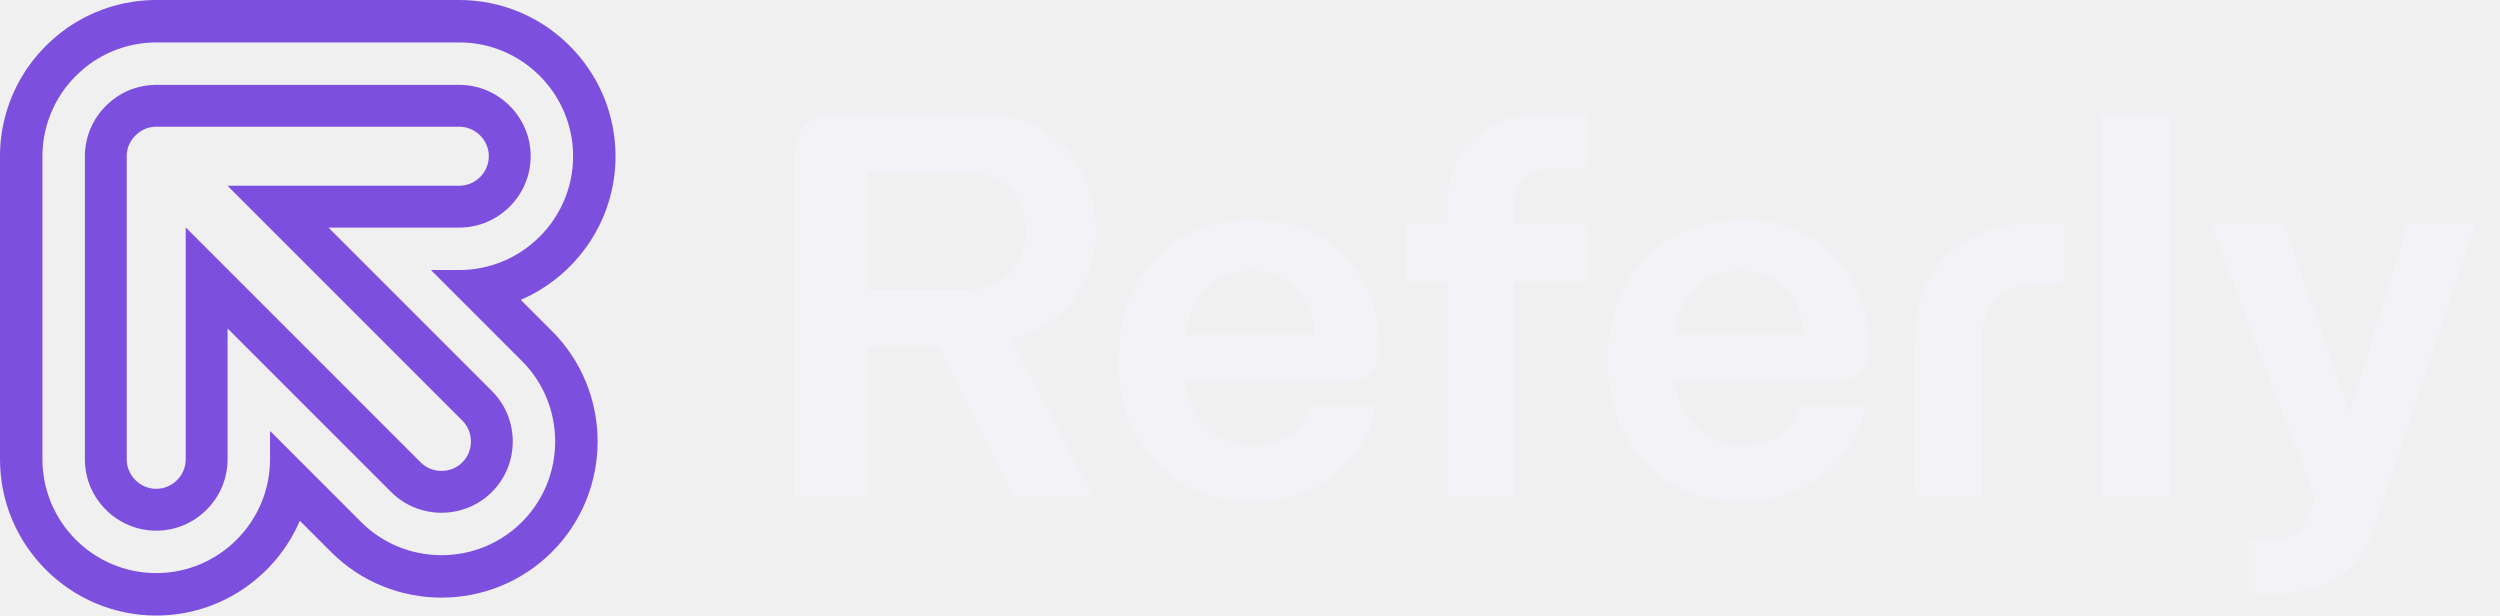
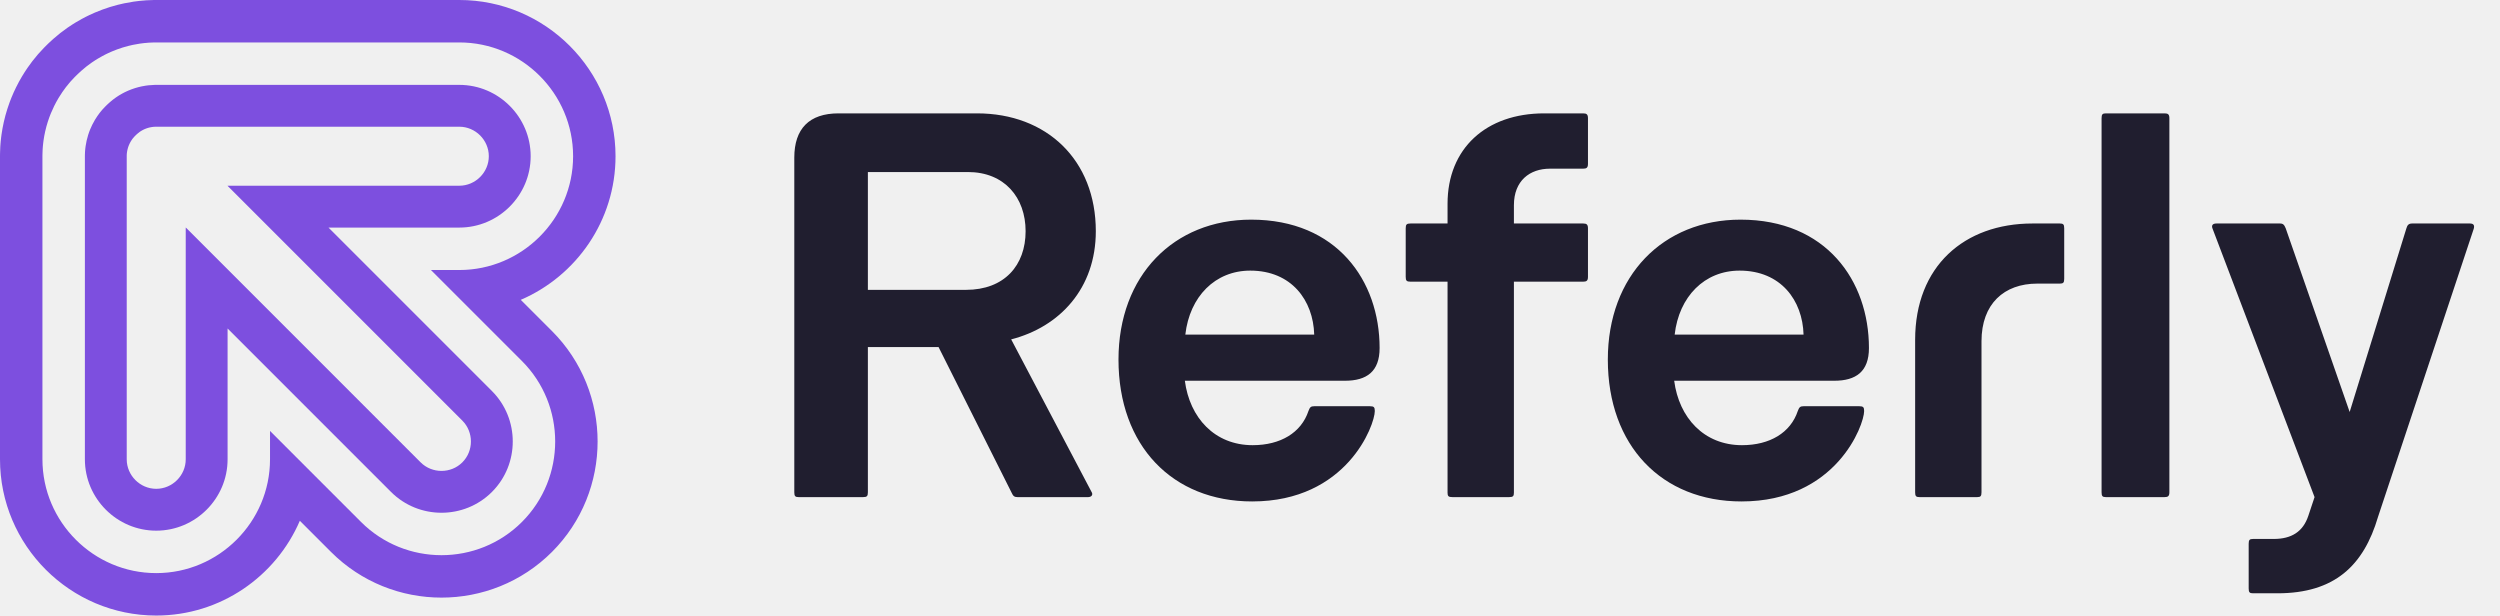
<svg xmlns="http://www.w3.org/2000/svg" width="4159" height="1024" viewBox="0 0 4159 1024" fill="none">
  <g clip-path="url(#clip0_147_282)">
    <path fill-rule="evenodd" clip-rule="evenodd" d="M256.09 70.64C256.09 70.64 256.13 70.64 256.15 70.64H256.62C257.7 70.61 258.79 70.6 259.88 70.6H764.11C868.36 70.6 953.41 155.65 953.41 259.9C953.41 364.15 868.36 449.2 764.11 449.2H716.9L868.32 600.61C942.04 674.33 942.03 794.61 868.32 868.32C794.6 942.03 674.33 942.03 600.62 868.32L449.2 716.91V764.12C449.2 868.37 364.15 953.42 259.9 953.42C155.65 953.42 70.6 868.37 70.6 764.12V260.08C70.6 258.99 70.61 257.89 70.63 256.87C70.63 256.89 70.63 256.83 70.63 256.77C70.67 254.15 70.77 251.53 70.92 248.91C70.96 248.17 71.01 247.42 71.06 246.68C71.16 245.24 71.28 243.8 71.41 242.36C71.57 240.64 71.75 238.94 71.96 237.23L72.03 236.7C72.16 235.62 72.31 234.55 72.45 233.47C73.14 228.52 74.03 223.6 75.14 218.72L75.18 218.56C75.18 218.56 75.2 218.48 75.21 218.44C76.36 213.25 77.75 208.12 79.37 203.06L79.62 202.27C80.39 199.88 81.2 197.5 82.07 195.14C82.22 194.74 82.36 194.34 82.51 193.95C83.08 192.42 83.68 190.9 84.29 189.39L84.58 188.68C86.19 184.7 87.96 180.78 89.86 176.93L90.38 175.88C92.43 171.74 94.63 167.69 97 163.72L97.57 162.77C99.48 159.56 101.5 156.42 103.62 153.34L104.21 152.49C105.92 150 107.7 147.56 109.5 145.21C109.62 145.05 109.78 144.85 109.93 144.65C114.28 139 118.95 133.61 123.97 128.54C125.76 126.68 127.6 124.87 129.47 123.09C131.45 121.2 133.47 119.35 135.53 117.55C140.85 112.79 146.46 108.38 152.33 104.31L152.54 104.16C154.39 102.88 156.26 101.64 158.15 100.43C159.55 99.54 160.95 98.66 162.37 97.8C164.82 96.32 167.31 94.9 169.84 93.54L170.51 93.17C171.92 92.4 173.33 91.66 174.76 90.93C176.13 90.23 177.51 89.56 178.91 88.89C181.04 87.88 183.18 86.91 185.35 85.98L186.2 85.62C189.04 84.41 191.91 83.27 194.8 82.2C197.73 81.12 200.68 80.11 203.66 79.19L204.57 78.91C207.39 78.04 210.23 77.23 213.09 76.5C215.75 75.82 218.43 75.19 221.12 74.63C224.89 73.84 228.69 73.16 232.5 72.6C234.58 72.3 236.67 72.03 238.76 71.79L239.72 71.68C245.17 71.08 250.65 70.72 256.13 70.63M254.64 0.05C254.7 0.05 254.76 0.05 254.83 0.05H255.3C256.82 0.01 258.35 0 259.87 0H764.1C907.31 0 1023.99 116.68 1023.99 259.9C1023.99 366.84 958.93 458.99 866.34 498.81L918.23 550.69C1019.5 651.96 1019.49 816.97 918.23 918.24C816.96 1019.5 651.96 1019.5 550.69 918.24L498.81 866.36C458.99 958.95 366.84 1024.01 259.9 1024.01C116.68 1024 0 907.32 0 764.1V260.06C0 258.59 0.01 257.11 0.04 255.64C0.09 252 0.23 248.36 0.45 244.72C0.51 243.73 0.57 242.73 0.64 241.74C0.78 239.77 0.94 237.81 1.12 235.85C1.34 233.44 1.6 231.03 1.9 228.62L1.97 228.09C2.15 226.65 2.34 225.22 2.53 223.79C3.49 216.85 4.75 209.95 6.3 203.11L6.34 202.95C6.34 202.95 6.34 202.91 6.35 202.9C7.96 195.7 9.88 188.57 12.13 181.55L12.38 180.76C13.45 177.42 14.59 174.1 15.8 170.81C16 170.27 16.2 169.73 16.4 169.18C17.19 167.06 18.02 164.95 18.87 162.85L19.16 162.14C21.43 156.55 23.9 151.04 26.58 145.63L27.1 144.58C29.97 138.77 33.08 133.07 36.4 127.5L36.97 126.55C39.66 122.05 42.49 117.63 45.47 113.31L46.05 112.46C48.43 109 50.9 105.6 53.45 102.27C53.62 102.04 53.8 101.81 53.98 101.58C60.07 93.66 66.65 86.12 73.66 79C75.99 76.63 78.34 74.28 80.74 71.99C83.33 69.52 85.98 67.11 88.66 64.73C96.1 58.12 103.92 51.94 112.1 46.27L112.31 46.12C114.85 44.36 117.43 42.65 120.04 40.98C121.95 39.75 123.87 38.55 125.81 37.38C129.2 35.33 132.65 33.37 136.13 31.48L136.8 31.11C138.77 30.04 140.76 29 142.76 27.98C144.66 27.01 146.58 26.07 148.51 25.15C151.49 23.73 154.5 22.37 157.54 21.07L158.39 20.71C162.34 19.02 166.33 17.44 170.37 15.95C174.45 14.45 178.57 13.04 182.73 11.75L183.64 11.47C187.57 10.25 191.53 9.14 195.51 8.11C199.19 7.16 202.89 6.3 206.61 5.53C211.82 4.44 217.06 3.5 222.33 2.73C225.21 2.31 228.09 1.94 230.99 1.62L231.95 1.52C239.5 0.68 247.08 0.19 254.68 0.06L254.64 0.05Z" fill="#7D4FDF" />
    <path fill-rule="evenodd" clip-rule="evenodd" d="M233.83 218.45C234.18 218.22 234.54 218 234.9 217.78C235.43 217.46 235.95 217.16 236.49 216.87L237.38 216.39C237.68 216.23 237.93 216.1 238.23 215.94C238.55 215.78 238.86 215.62 239.18 215.47C239.61 215.26 240.02 215.08 240.49 214.88L241.34 214.52C242 214.24 242.63 213.99 243.26 213.76C243.9 213.52 244.48 213.32 245.16 213.11L246.07 212.83C246.72 212.63 247.33 212.45 247.94 212.3C248.59 212.13 249.21 211.99 249.84 211.86H249.89C250.86 211.63 251.78 211.47 252.7 211.34C253.19 211.26 253.64 211.21 254.15 211.15L255.11 211.04C256.31 210.91 257.43 210.84 258.55 210.82C258.62 210.82 258.69 210.82 258.77 210.82H259.24C259.46 210.81 259.65 210.81 259.88 210.81H764.11C790.97 210.81 813.19 233.03 813.19 259.89C813.19 286.75 790.97 308.97 764.11 308.97H378.39L769.17 699.75C788.16 718.74 788.16 750.17 769.17 769.16C750.18 788.15 718.75 788.15 699.76 769.16L308.98 378.39V764.11C308.98 790.97 286.76 813.19 259.9 813.19C233.04 813.19 210.82 790.97 210.82 764.11V260.07C210.82 259.82 210.82 259.61 210.82 259.37C210.82 259.19 210.82 259.02 210.82 258.85C210.82 258.27 210.85 257.78 210.88 257.26C210.89 257.02 210.91 256.72 210.93 256.41C210.95 256.04 210.98 255.66 211.02 255.29C211.05 254.94 211.08 254.65 211.13 254.3L211.2 253.77C211.24 253.41 211.29 253.04 211.35 252.68C211.48 251.7 211.66 250.74 211.9 249.7L211.94 249.54C211.99 249.33 212.04 249.13 212.08 248.92C212.32 247.8 212.58 246.85 212.93 245.76L213.18 244.97C213.35 244.42 213.54 243.9 213.72 243.39C213.75 243.3 213.79 243.2 213.83 243.1C213.96 242.75 214.1 242.4 214.24 242.05L214.53 241.34C214.86 240.52 215.17 239.83 215.56 239.04L216.08 237.99C216.5 237.14 216.89 236.42 217.38 235.61L217.95 234.66C218.35 234 218.7 233.45 219.14 232.81L219.73 231.96C220.1 231.42 220.43 230.97 220.81 230.47C220.89 230.36 220.98 230.25 221.06 230.14C221.97 228.95 222.81 228 223.87 226.93L224.49 226.3C225.05 225.7 225.62 225.14 226.24 224.55C226.93 223.87 227.6 223.28 228.31 222.69L228.41 222.6C229.67 221.43 230.81 220.51 232.22 219.53L232.43 219.38C232.91 219.05 233.36 218.75 233.82 218.46L233.86 218.43L233.83 218.45ZM196.23 159.86C197.11 159.3 197.99 158.75 198.88 158.2C200.39 157.29 201.93 156.41 203.49 155.57L204.16 155.2C205 154.74 205.85 154.3 206.71 153.86C207.55 153.43 208.39 153.02 209.24 152.62C210.52 152.02 211.8 151.43 213.1 150.88L213.95 150.52C215.68 149.78 217.42 149.09 219.19 148.44C220.96 147.79 222.74 147.18 224.54 146.62L225.45 146.34C227.16 145.81 228.89 145.32 230.62 144.88C232.27 144.46 233.93 144.07 235.6 143.72C237.93 143.23 240.28 142.8 242.64 142.46C243.92 142.27 245.21 142.1 246.5 141.96L247.46 141.86C250.75 141.5 254.05 141.28 257.36 141.23C257.4 141.23 257.44 141.23 257.48 141.23H257.95C258.6 141.21 259.24 141.2 259.89 141.2H764.12C829.4 141.2 882.82 194.62 882.82 259.9C882.82 325.18 829.4 378.6 764.12 378.6H546.47L818.4 650.53C864.56 696.69 864.56 772.24 818.4 818.4C772.24 864.56 696.7 864.55 650.54 818.4L378.61 546.47V764.12C378.61 829.4 325.19 882.82 259.91 882.82C194.63 882.82 141.21 829.4 141.21 764.12V260.08C141.21 259.4 141.21 258.73 141.23 258.09C141.23 258.03 141.23 257.92 141.23 257.82C141.25 256.24 141.31 254.66 141.41 253.12C141.44 252.63 141.47 252.11 141.51 251.6C141.57 250.69 141.65 249.79 141.73 248.88C141.83 247.86 141.94 246.85 142.06 245.84L142.13 245.31C142.22 244.59 142.32 243.87 142.42 243.15C142.83 240.19 143.37 237.25 144.03 234.33L144.07 234.17C144.09 234.08 144.11 233.98 144.13 233.89C144.82 230.74 145.66 227.64 146.64 224.57L146.89 223.78C147.36 222.31 147.87 220.84 148.37 219.46C148.45 219.25 148.55 218.97 148.65 218.69C149 217.76 149.36 216.83 149.74 215.91L150.03 215.2C150.99 212.83 152.04 210.5 153.17 208.21L153.69 207.16C154.91 204.69 156.22 202.29 157.63 199.92L158.2 198.97C159.34 197.06 160.54 195.19 161.8 193.36L162.39 192.51C163.41 191.02 164.48 189.55 165.58 188.12C165.68 187.98 165.79 187.84 165.9 187.7C168.54 184.27 171.36 181.04 174.4 177.97L174.46 177.91C175.68 176.63 176.93 175.39 178.21 174.18C179.53 172.91 180.88 171.68 182.26 170.48C185.52 167.54 188.94 164.84 192.56 162.33L192.77 162.18C193.92 161.38 195.08 160.61 196.26 159.86H196.23Z" fill="#7D4FDF" />
  </g>
-   <path d="M1321.4 819V262.2C1321.4 214.2 1346.2 188.6 1395 188.6H1625.4C1741.4 188.6 1823 266.2 1823 384.6C1823 479.8 1763 543.8 1682.2 564.6L1815.8 818.2C1819 823 1815.8 827 1810.2 827H1692.6C1687.8 827 1685.4 825.4 1683 819.8L1561.4 577.4H1443.8V819C1443.8 825.4 1442.2 827 1435.8 827H1328.6C1323 827 1321.4 825.4 1321.4 819ZM1443.8 482.2H1607C1671 482.2 1706.2 441.4 1706.2 384.6C1706.2 328.6 1671 286.2 1610.2 286.2H1443.8V482.2ZM2186.32 675.8H2279.12C2285.52 675.8 2287.12 677.4 2287.12 683.8C2287.12 707 2240.72 834.2 2083.12 834.2C1950.32 834.2 1860.72 741.4 1860.72 598.2C1860.72 458.2 1952.72 365.4 2081.52 365.4C2223.92 365.4 2295.12 467 2295.12 579C2295.12 618.2 2273.52 633.4 2237.52 633.4H1971.12C1979.12 695 2020.72 740.6 2083.92 740.6C2130.32 740.6 2164.72 719.8 2176.72 683.8C2179.12 677.4 2180.72 675.8 2186.32 675.8ZM1971.92 556.6H2186.32C2184.72 499.8 2148.72 450.2 2079.92 450.2C2021.52 450.2 1979.12 493.4 1971.92 556.6ZM2408.14 819.8V468.6H2346.54C2340.14 468.6 2338.54 467 2338.54 460.6V379.8C2338.54 373.4 2340.14 371.8 2346.54 371.8H2408.14V339C2408.14 247 2472.14 188.6 2568.94 188.6H2633.74C2639.34 188.6 2641.74 190.2 2641.74 196.6V272.6C2641.74 279 2639.34 280.6 2633.74 280.6H2578.54C2544.94 280.6 2518.54 300.6 2518.54 341.4V371.8H2633.74C2639.34 371.8 2641.74 373.4 2641.74 379.8V460.6C2641.74 467 2639.34 468.6 2633.74 468.6H2518.54V819.8C2518.54 825.4 2516.94 827 2510.54 827H2416.14C2409.74 827 2408.14 825.4 2408.14 819.8ZM3000.38 675.8H3093.18C3099.58 675.8 3101.18 677.4 3101.18 683.8C3101.18 707 3054.78 834.2 2897.18 834.2C2764.38 834.2 2674.78 741.4 2674.78 598.2C2674.78 458.2 2766.78 365.4 2895.58 365.4C3037.98 365.4 3109.18 467 3109.18 579C3109.18 618.2 3087.58 633.4 3051.58 633.4H2785.18C2793.18 695 2834.78 740.6 2897.98 740.6C2944.38 740.6 2978.78 719.8 2990.78 683.8C2993.18 677.4 2994.78 675.8 3000.38 675.8ZM2785.98 556.6H3000.38C2998.78 499.8 2962.78 450.2 2893.98 450.2C2835.58 450.2 2793.18 493.4 2785.98 556.6ZM3186.02 819V565.4C3186.02 443 3267.62 371.8 3381.22 371.8H3426.82C3432.42 371.8 3434.02 373.4 3434.02 379.8V463.8C3434.02 470.2 3432.42 471.8 3426.82 471.8H3389.22C3334.02 471.8 3296.42 505.4 3296.42 567.8V819C3296.42 825.4 3294.82 827 3289.22 827H3193.22C3187.62 827 3186.02 825.4 3186.02 819ZM3496.18 819V196.6C3496.18 190.2 3497.78 188.6 3503.38 188.6H3600.98C3606.58 188.6 3608.98 190.2 3608.98 196.6V819C3608.98 825.4 3606.58 827 3600.98 827H3503.38C3497.78 827 3496.18 825.4 3496.18 819ZM3740.9 979V904.6C3740.9 898.2 3742.5 896.6 3748.1 896.6H3782.5C3812.1 896.6 3831.3 884.6 3840.1 858.2L3850.5 827L3680.9 380.6C3678.5 375 3680.9 371.8 3687.3 371.8H3792.9C3798.5 371.8 3800.1 374.2 3802.5 379.8L3908.9 685.4L4003.3 379.8C4004.9 374.2 4007.3 371.8 4012.9 371.8H4108.9C4115.3 371.8 4116.9 375 4115.3 380.6L3956.1 859.8C3932.1 941.4 3883.3 987 3788.9 987H3748.1C3742.5 987 3740.9 985.4 3740.9 979Z" fill="#F3F2F7" />
+   <path d="M1321.4 819V262.2C1321.4 214.2 1346.2 188.6 1395 188.6H1625.4C1741.4 188.6 1823 266.2 1823 384.6C1823 479.8 1763 543.8 1682.2 564.6L1815.8 818.2C1819 823 1815.8 827 1810.2 827H1692.6C1687.8 827 1685.4 825.4 1683 819.8L1561.4 577.4H1443.8V819C1443.8 825.4 1442.2 827 1435.8 827H1328.6C1323 827 1321.4 825.4 1321.4 819ZM1443.8 482.2H1607C1671 482.2 1706.2 441.4 1706.2 384.6C1706.2 328.6 1671 286.2 1610.2 286.2H1443.8V482.2ZM2186.32 675.8H2279.12C2285.52 675.8 2287.12 677.4 2287.12 683.8C2287.12 707 2240.72 834.2 2083.12 834.2C1950.32 834.2 1860.72 741.4 1860.72 598.2C1860.72 458.2 1952.72 365.4 2081.52 365.4C2223.92 365.4 2295.12 467 2295.12 579C2295.12 618.2 2273.52 633.4 2237.52 633.4H1971.12C1979.12 695 2020.72 740.6 2083.92 740.6C2130.32 740.6 2164.72 719.8 2176.72 683.8C2179.12 677.4 2180.72 675.8 2186.32 675.8ZM1971.92 556.6H2186.32C2184.72 499.8 2148.72 450.2 2079.92 450.2C2021.52 450.2 1979.12 493.4 1971.92 556.6ZM2408.14 819.8V468.6H2346.54C2340.14 468.6 2338.54 467 2338.54 460.6V379.8C2338.54 373.4 2340.14 371.8 2346.54 371.8H2408.14V339C2408.14 247 2472.14 188.6 2568.94 188.6H2633.74C2639.34 188.6 2641.74 190.2 2641.74 196.6V272.6C2641.74 279 2639.34 280.6 2633.74 280.6H2578.54C2544.94 280.6 2518.54 300.6 2518.54 341.4V371.8H2633.74C2639.34 371.8 2641.74 373.4 2641.74 379.8V460.6C2641.74 467 2639.34 468.6 2633.74 468.6H2518.54V819.8C2518.54 825.4 2516.94 827 2510.54 827H2416.14C2409.74 827 2408.14 825.4 2408.14 819.8ZM3000.38 675.8H3093.18C3099.58 675.8 3101.18 677.4 3101.18 683.8C3101.18 707 3054.78 834.2 2897.18 834.2C2764.38 834.2 2674.78 741.4 2674.78 598.2C2674.78 458.2 2766.78 365.4 2895.58 365.4C3037.98 365.4 3109.18 467 3109.18 579C3109.18 618.2 3087.58 633.4 3051.58 633.4H2785.18C2793.18 695 2834.78 740.6 2897.98 740.6C2944.38 740.6 2978.78 719.8 2990.78 683.8C2993.18 677.4 2994.78 675.8 3000.38 675.8ZM2785.98 556.6H3000.38C2998.78 499.8 2962.78 450.2 2893.98 450.2C2835.58 450.2 2793.18 493.4 2785.98 556.6ZM3186.02 819V565.4C3186.02 443 3267.62 371.8 3381.22 371.8H3426.82C3432.42 371.8 3434.02 373.4 3434.02 379.8V463.8C3434.02 470.2 3432.42 471.8 3426.82 471.8H3389.22C3334.02 471.8 3296.42 505.4 3296.42 567.8V819C3296.42 825.4 3294.82 827 3289.22 827H3193.22C3187.62 827 3186.02 825.4 3186.02 819ZM3496.18 819V196.6C3496.18 190.2 3497.78 188.6 3503.38 188.6H3600.98C3606.58 188.6 3608.98 190.2 3608.98 196.6V819C3608.98 825.4 3606.58 827 3600.98 827H3503.38C3497.78 827 3496.18 825.4 3496.18 819ZM3740.9 979V904.6C3740.9 898.2 3742.5 896.6 3748.1 896.6H3782.5C3812.1 896.6 3831.3 884.6 3840.1 858.2L3850.5 827L3680.9 380.6C3678.5 375 3680.9 371.8 3687.3 371.8H3792.9C3798.5 371.8 3800.1 374.2 3802.5 379.8L3908.9 685.4L4003.3 379.8C4004.9 374.2 4007.3 371.8 4012.9 371.8H4108.9C4115.3 371.8 4116.9 375 4115.3 380.6L3956.1 859.8C3932.1 941.4 3883.3 987 3788.9 987H3748.1C3742.5 987 3740.9 985.4 3740.9 979Z" fill="#201E2F" />
  <defs>
    <clipPath id="clip0_147_282">
      <rect width="1024" height="1024" fill="white" />
    </clipPath>
  </defs>
</svg>
